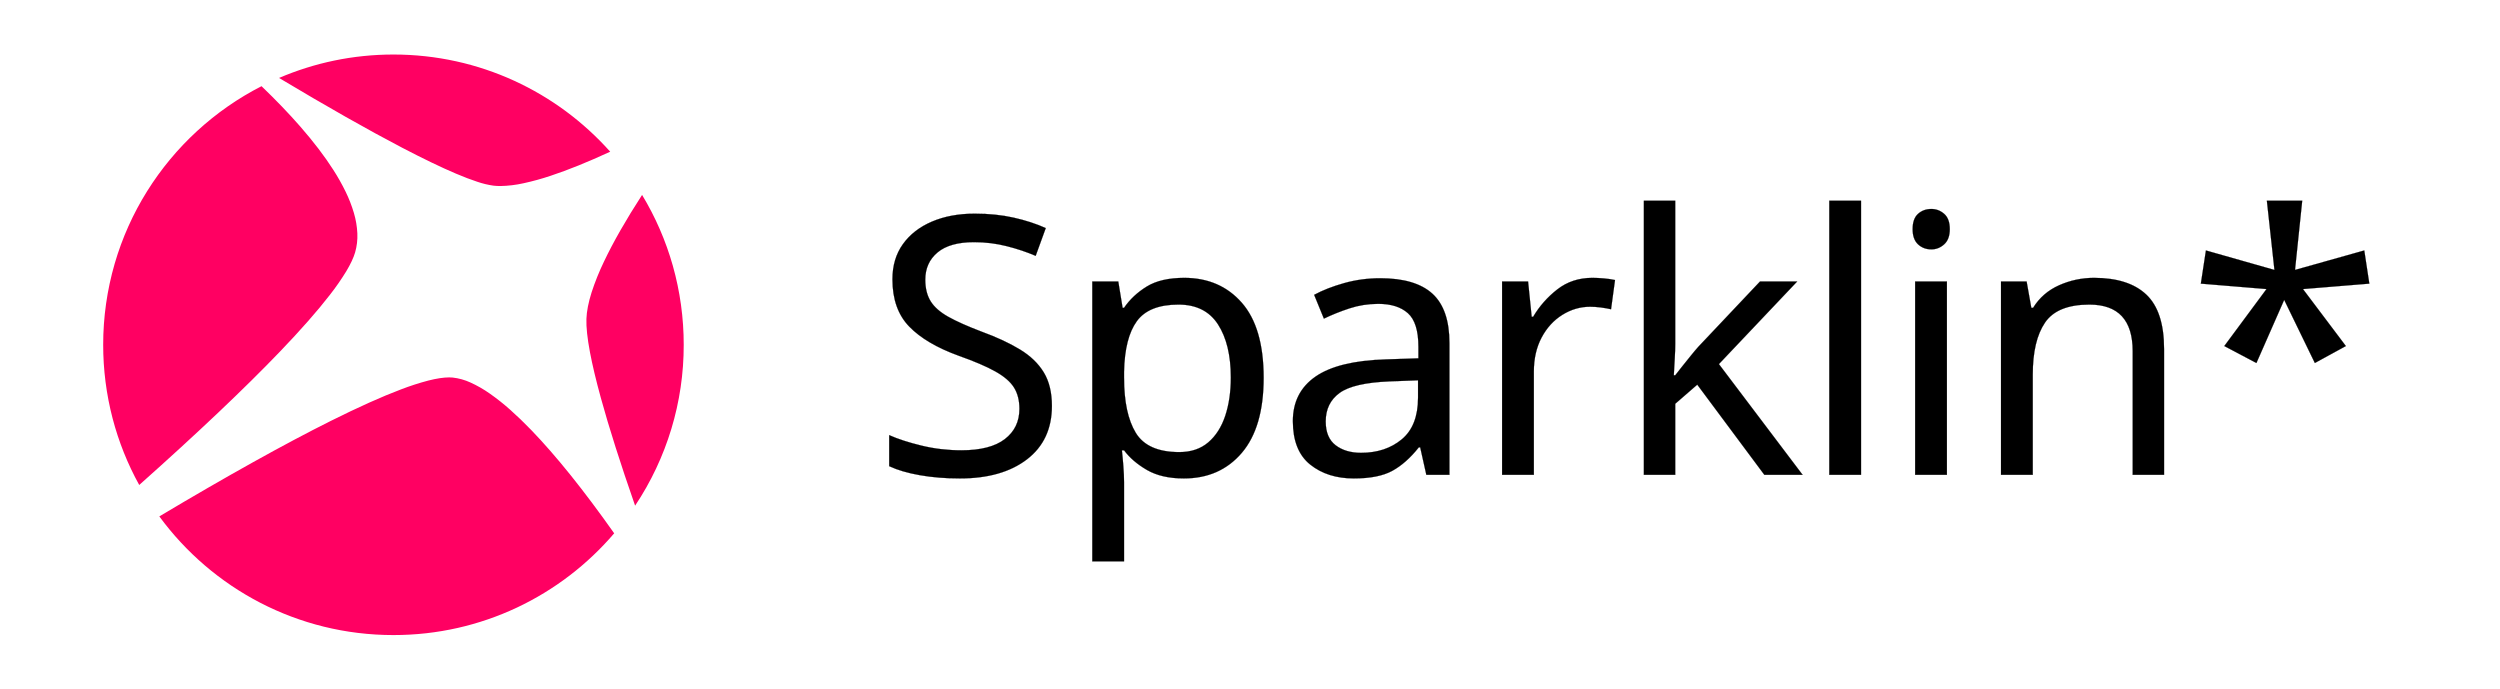
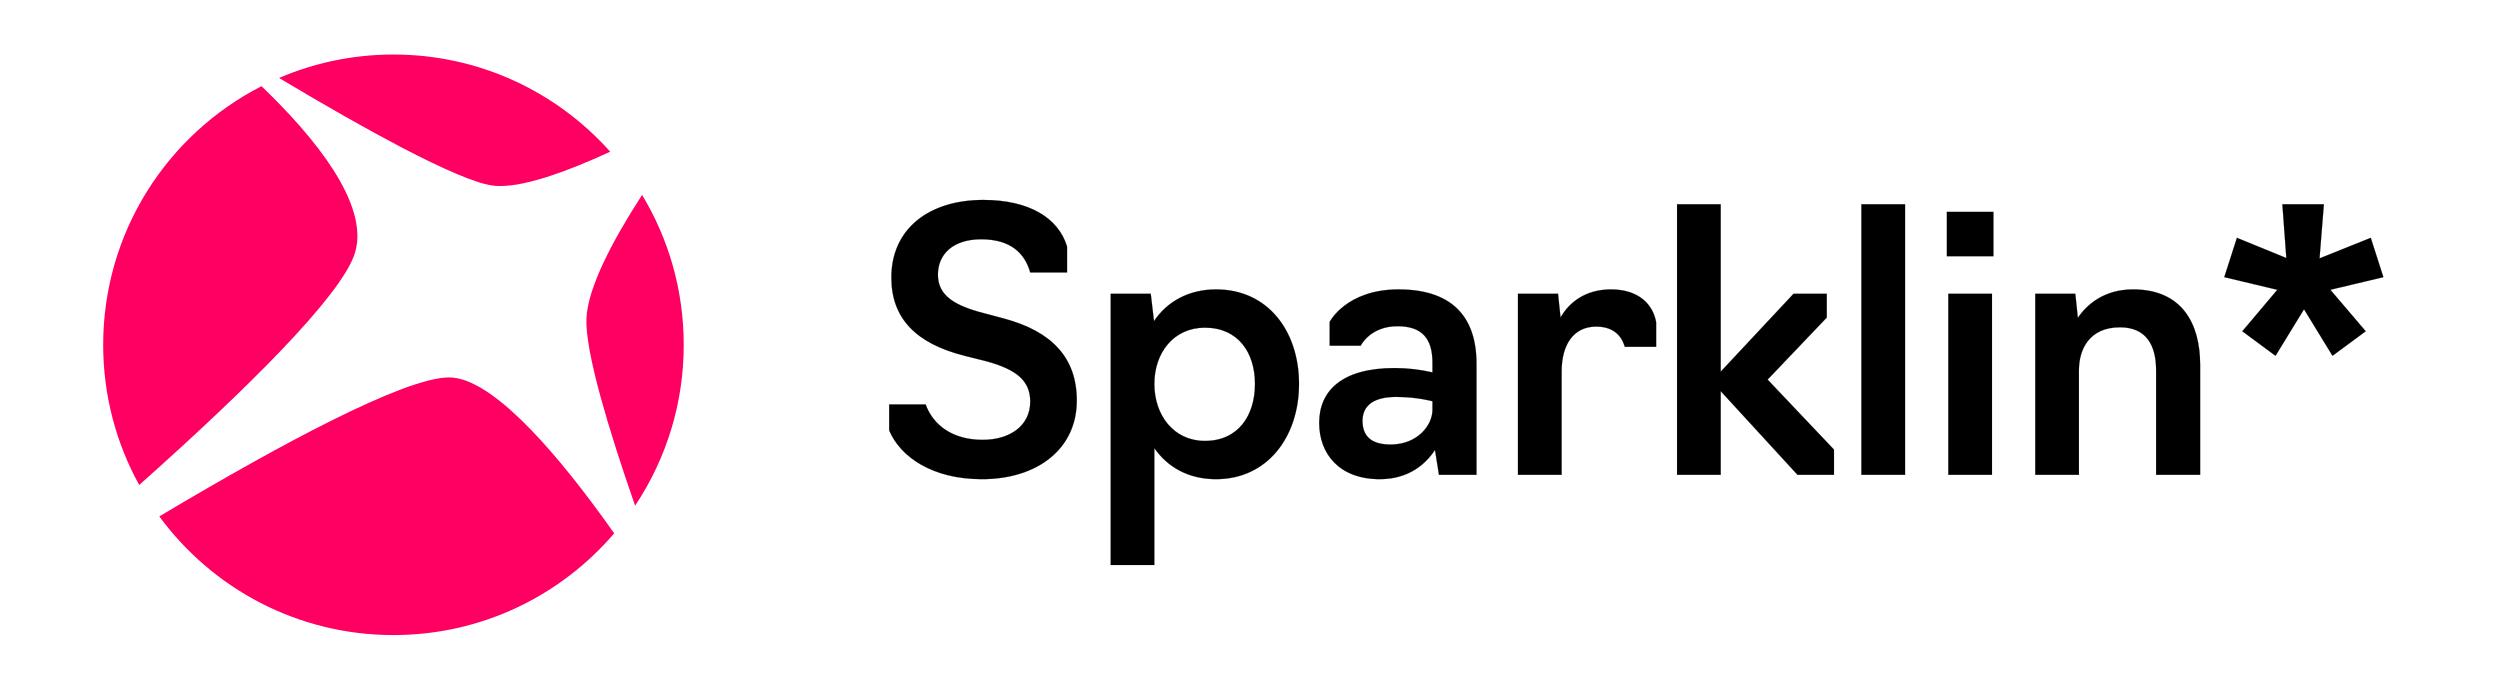
<svg xmlns="http://www.w3.org/2000/svg" width="2980" height="821" viewBox="0 0 2980 821">
  <defs>
    <clipPath id="clip-아트보드_15">
      <rect width="2980" height="821" />
    </clipPath>
  </defs>
  <g id="아트보드_15" data-name="아트보드 – 15" clip-path="url(#clip-아트보드_15)">
-     <text id="Sparklin_" data-name="Sparklin*" transform="translate(1037.999 566)" stroke="#000" stroke-width="0.2" font-size="430" font-family="Navigo-Medium, Navigo" font-weight="500" letter-spacing="-0.02em">
-       <tspan x="0" y="0">Sparklin*</tspan>
-     </text>
+     <path id="패스_165" data-name="패스 165" d="M132.44,5.16c66.22,0,113.09-36.12,113.09-93.74,0-51.6-30.53-82.56-86.43-97.61l-30.53-8.17c-33.54-9.46-48.59-22.36-48.59-44.29,0-23.65,17.2-42.14,51.6-42.14,35.26,0,52.03,16.77,58.48,39.56h43.86v-30.96c-10.32-33.97-45.15-55.47-99.76-55.47-65.36,0-109.65,34.83-109.65,92.45,0,48.59,29.24,78.69,87.29,93.31l25.8,6.45c36.12,9.89,52.46,23.22,52.46,48.16,0,28.38-23.65,45.58-56.76,45.58-36.12,0-58.91-17.63-67.94-42.14H21.93v30.96C35.26-21.5,73.1,5.16,132.44,5.16ZM285.95,107.5h52.03V-31.82C353.89-9.03,378.83,5.16,411.51,5.16c61.49,0,98.9-50.74,98.9-113.52,0-62.35-36.55-112.66-98.9-112.66-32.68,0-58.48,14.62-73.96,37.84l-3.87-32.68H285.95ZM398.18-40.42c-36.98,0-60.2-30.53-60.2-67.94s23.22-67.08,60.2-67.08c39.99,0,59.77,30.1,59.77,67.08C457.95-70.95,438.17-40.42,398.18-40.42ZM606.73,5.16c34.83,0,55.04-18.49,65.79-34.83L677.25,0h44.72V-132.44c0-58.48-31.82-88.58-92.88-88.58-62.35,0-82.13,38.7-82.13,38.7v28.38h36.98s11.18-23.22,43.86-23.22c29.24,0,41.71,14.62,41.71,43.43v11.61a203.177,203.177,0,0,0-45.15-5.16c-62.78,0-89.87,27.09-89.87,65.36C534.49-24.94,558.57,5.16,606.73,5.16Zm12.9-41.28c-21.5,0-33.54-8.6-33.54-28.38,0-14.62,9.03-28.38,39.99-28.38,25.37,0,43.43,5.16,43.43,5.16V-77.4C669.51-59.34,651.88-36.12,619.63-36.12ZM771.42,0h52.03V-123.41c0-30.53,13.33-53.32,41.28-53.32,30.1,0,33.54,24.08,33.97,24.08h37.41v-29.24c-3.87-21.93-21.5-39.13-53.75-39.13-29.67,0-49.45,14.62-60.2,33.54l-3.01-28.38H771.42ZM961.05,0h52.03V-99.76L1104.67,0h43.43V-30.1l-79.12-83.42,70.52-73.96v-28.38h-39.56l-86.86,92.88V-322.5H961.05Zm219.73,0h52.03V-322.5h-52.03Zm103.63,0h52.03V-215.86h-52.03Zm-1.72-260.58h55.47v-52.89h-55.47ZM1388.04,0h52.03V-124.7c0-24.51,12.04-51.17,49.02-51.17,30.96,0,43,21.07,43,51.17V0h52.46V-131.15c0-49.02-21.5-89.87-79.98-89.87-34.83,0-55.47,18.49-65.79,33.97l-3.01-28.81h-47.73Zm286.38-141.9,33.97-55.47,33.97,55.47,39.56-29.24-42.14-49.45,63.21-15.05-15.05-46.87L1726.88-258l5.16-64.5h-49.45l4.73,64.07-58.91-24.08-15.05,46.87,63.21,15.05-41.71,49.45Z" transform="translate(1037.999 566)" stroke="#000" stroke-width="0.2" />
    <path id="패스_161" data-name="패스 161" d="M-2516.563-10948.464a351.054,351.054,0,0,1-42.3-2.56,345.841,345.841,0,0,1-40.784-7.48,344.15,344.15,0,0,1-75.81-28.521,347.036,347.036,0,0,1-66.135-44.6,348.366,348.366,0,0,1-54.062-58.291c80.577-48.038,149.339-86.327,204.378-113.806,32.741-16.347,60.927-29,83.772-37.605a311.146,311.146,0,0,1,32.643-10.546c9.8-2.478,18.117-3.733,24.713-3.733,1.445,0,2.832.061,4.125.18a69.334,69.334,0,0,1,21.189,5.89,140.416,140.416,0,0,1,23.027,13.183,264.228,264.228,0,0,1,24.357,19.3c8.011,7.083,16.482,15.242,25.18,24.251,29.519,30.578,62.767,71.979,98.819,123.051a348.649,348.649,0,0,1-53.073,50.27,346.59,346.59,0,0,1-62.785,38.214,344.124,344.124,0,0,1-70.633,24.295,346.284,346.284,0,0,1-37.677,6.346A351.394,351.394,0,0,1-2516.563-10948.464Zm288.044-154.24c-17.416-50-31.158-93.229-40.843-128.5-5.73-20.868-10.089-39.159-12.956-54.362-3.148-16.7-4.573-30.079-4.237-39.781.313-9.009,2.391-19.655,6.177-31.643a294.382,294.382,0,0,1,14.845-36.831c10.96-23.1,26.212-49.777,45.332-79.3a344.252,344.252,0,0,1,36.633,84.374,346.645,346.645,0,0,1,13,94.29,344.425,344.425,0,0,1-57.955,191.76Zm-591.09-24.656h0a344.163,344.163,0,0,1-31.742-79.4,347.169,347.169,0,0,1-11.212-87.7,346.454,346.454,0,0,1,13.735-96.836,344.317,344.317,0,0,1,38.62-86.245,347.671,347.671,0,0,1,59.624-71.771,346.826,346.826,0,0,1,76.75-53.421c17.118,16.43,32.632,32.581,46.112,48.006,15.813,18.095,29.083,35.487,39.443,51.7a253.153,253.153,0,0,1,14.653,25.981,162.264,162.264,0,0,1,9.9,25.405,102.535,102.535,0,0,1,4.128,24.329,70.92,70.92,0,0,1-2.675,22.754c-1.871,6.354-5.43,13.935-10.579,22.532a295.227,295.227,0,0,1-19.352,27.865c-14.73,19.1-34.854,41.972-59.812,67.982-42.052,43.823-98.439,97.261-167.6,158.826Zm430.455-356.351h0a70.932,70.932,0,0,1-8.288-.457,105.245,105.245,0,0,1-19.3-4.669c-7.29-2.368-15.835-5.627-25.4-9.687-17.537-7.444-39.109-17.838-64.115-30.892-40.336-21.055-89.688-49.024-146.686-83.132a344.336,344.336,0,0,1,65.725-20.7,346.891,346.891,0,0,1,34.8-5.386,351.405,351.405,0,0,1,35.855-1.836,351.194,351.194,0,0,1,37.993,2.063,346.4,346.4,0,0,1,36.8,6.042,344.163,344.163,0,0,1,69.141,23.16,346.384,346.384,0,0,1,61.763,36.488,348.677,348.677,0,0,1,52.656,48.087c-26.486,12.232-50.338,21.874-70.893,28.66a305.073,305.073,0,0,1-32.367,8.937A137.509,137.509,0,0,1-2389.154-11483.711Z" transform="translate(2985.563 11705.463)" fill="#ff0062" />
  </g>
</svg>
